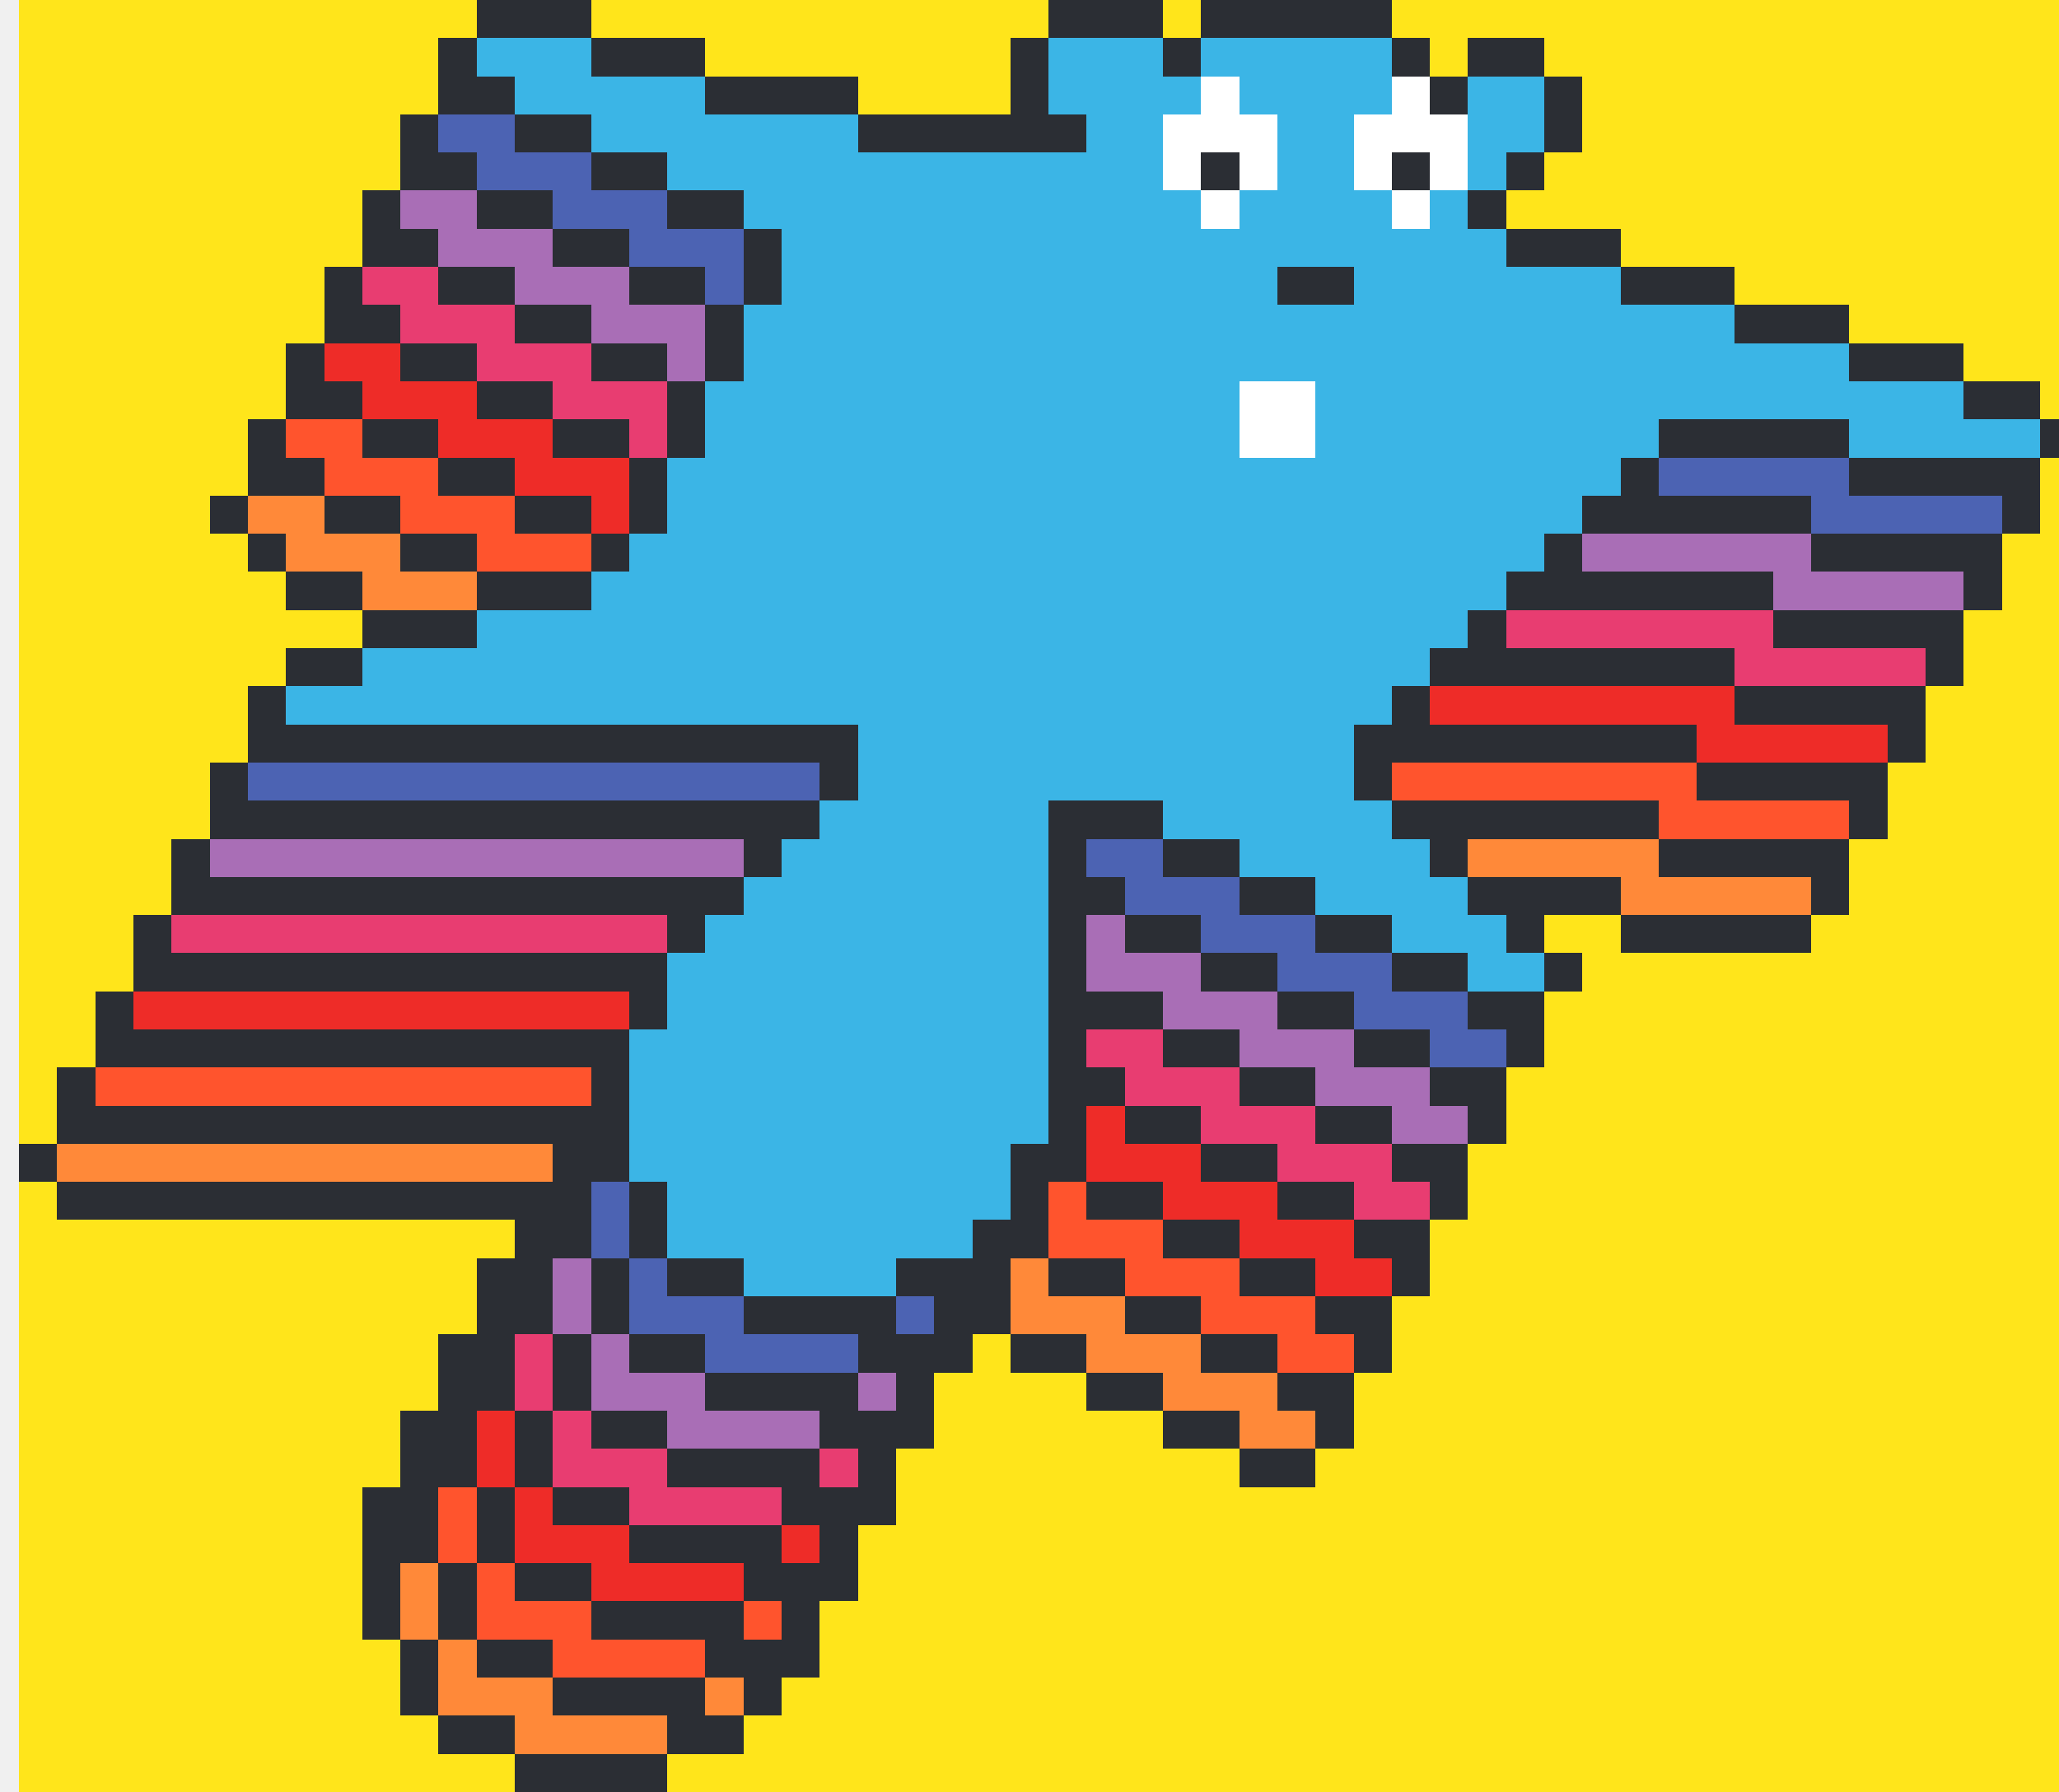
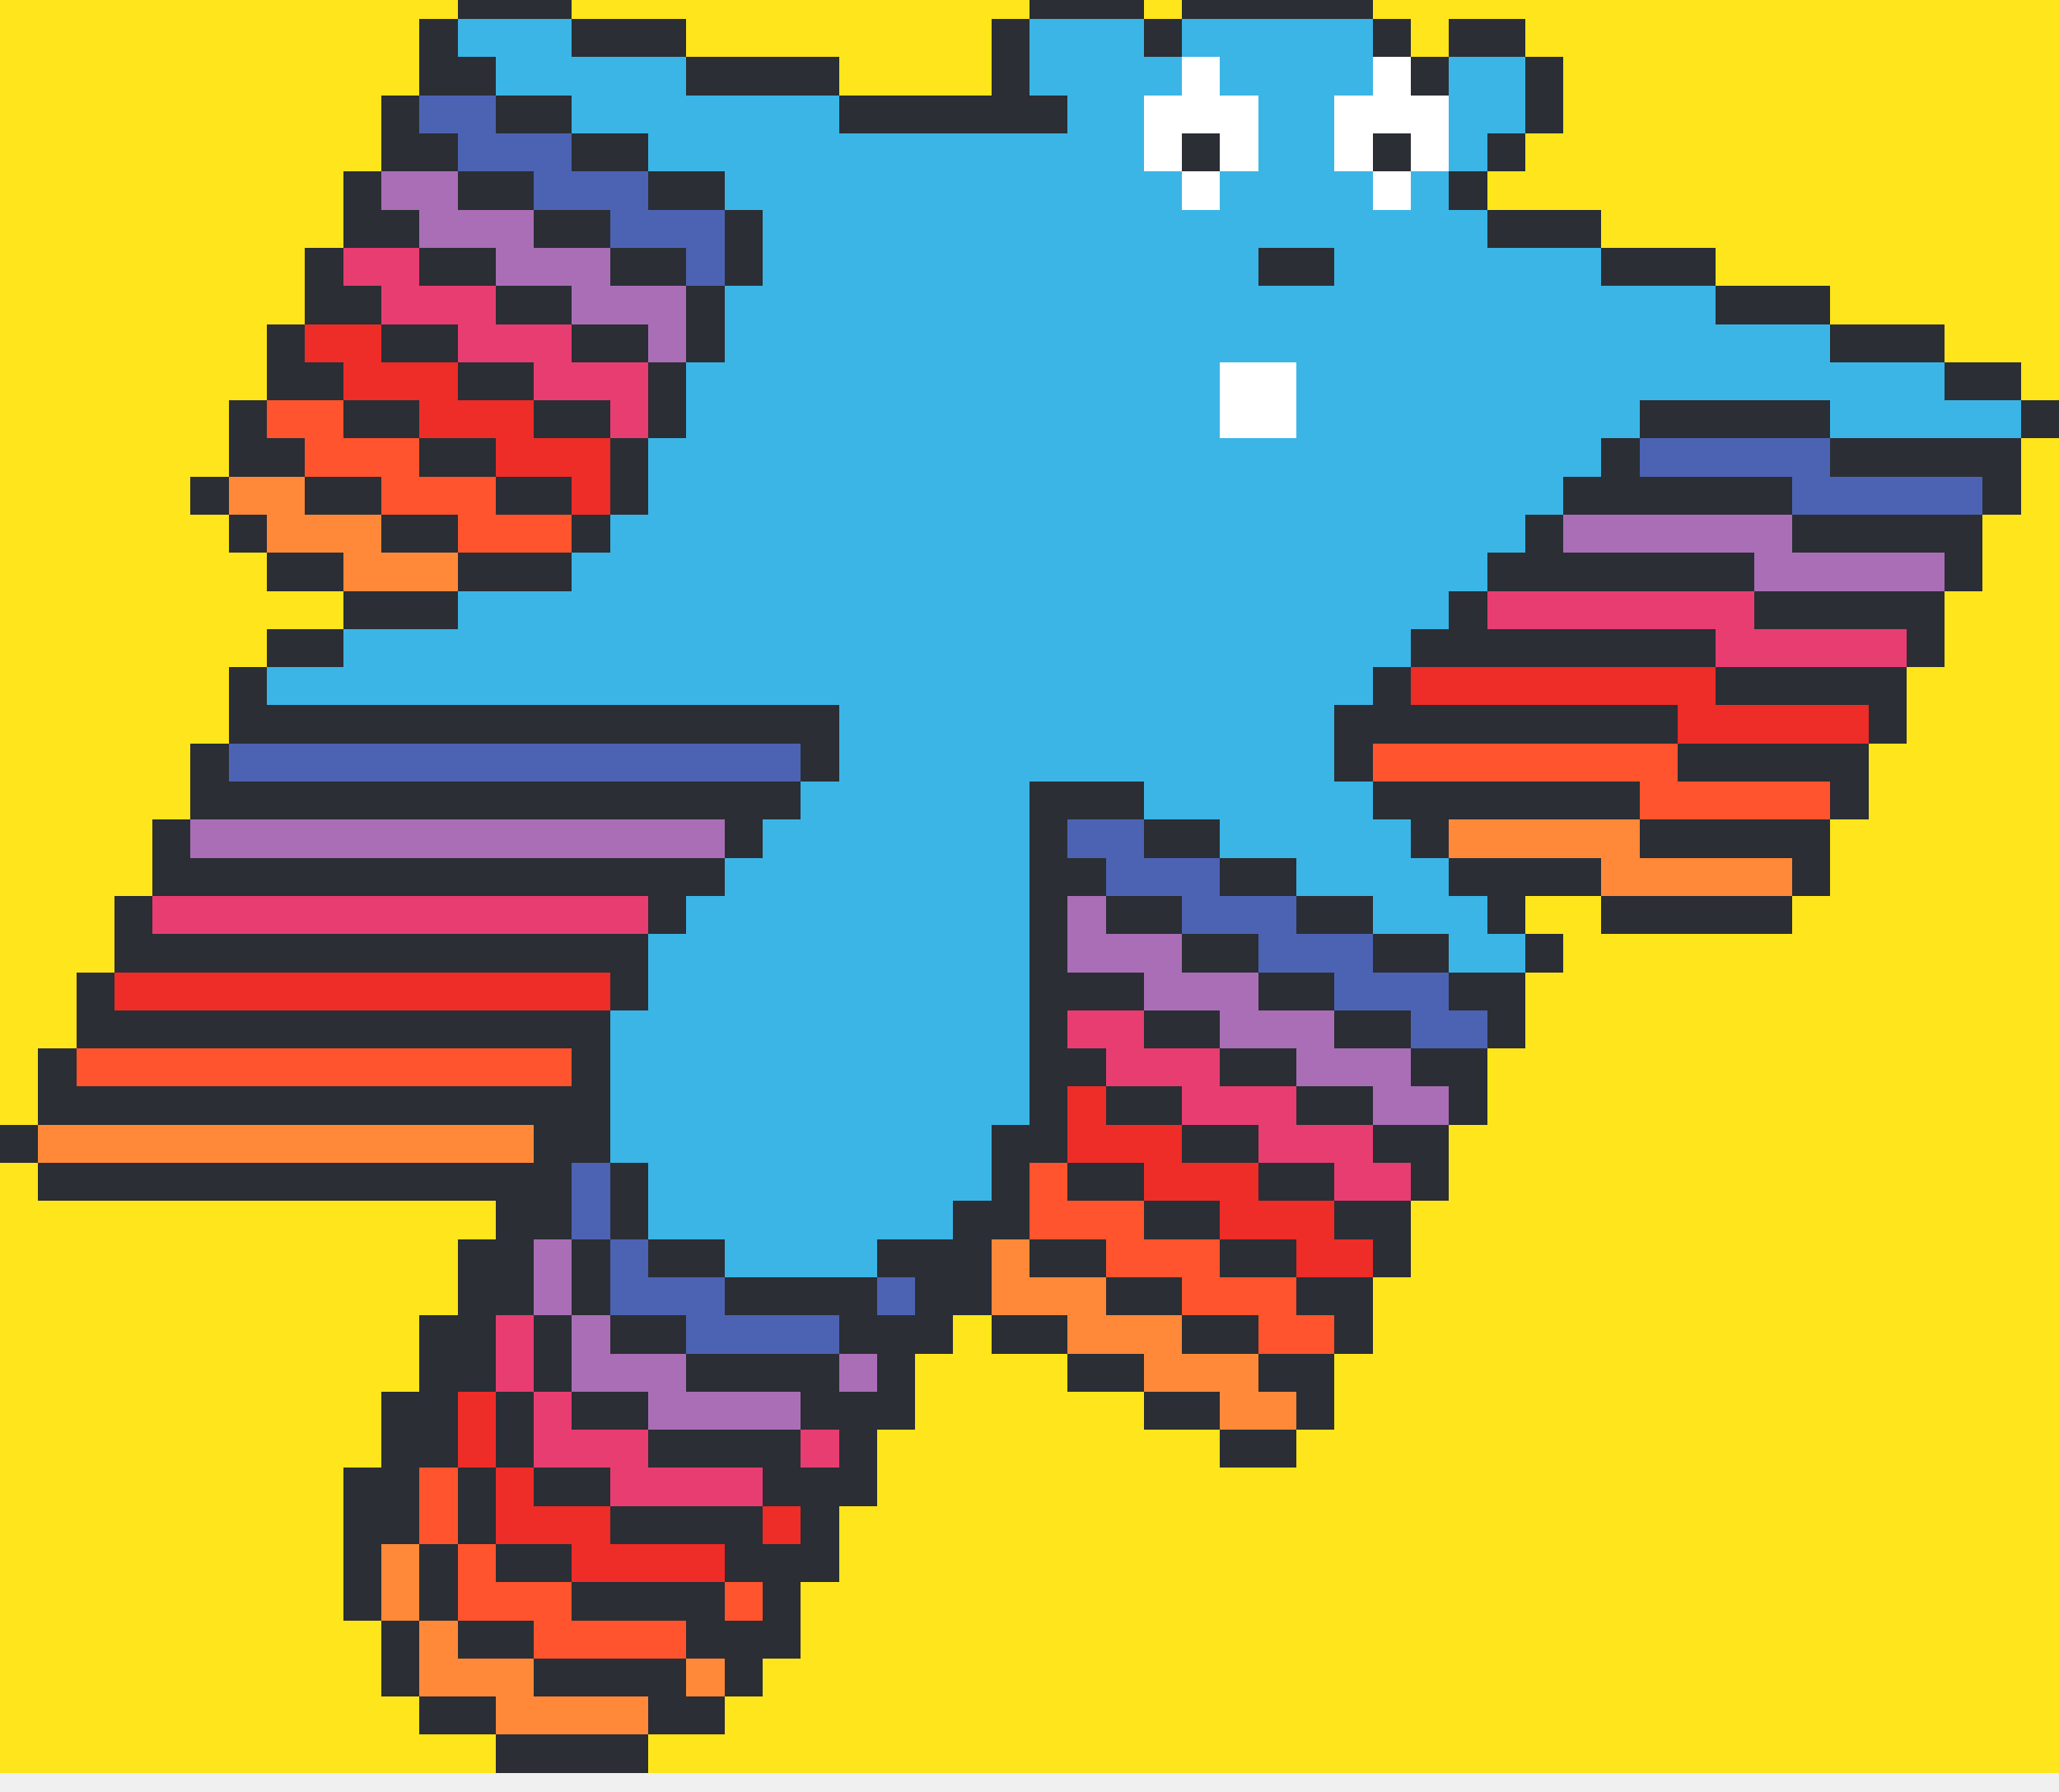
- <svg xmlns="http://www.w3.org/2000/svg" viewBox="-0.5 -0.5 54 47" shape-rendering="crispEdges">
+ <svg xmlns="http://www.w3.org/2000/svg" viewBox="0 0 54 47" shape-rendering="crispEdges">
  <path stroke="#ffe51b" d="M0 0H12M15 0H27M30 0H31M36 0H54M0 1H11M18 1H26M37 1H38M40 1H54M0 2H11M22 2H26M41 2H54M0 3H10M41 3H54M0 4H10M40 4H54M0 5H9M39 5H54M0 6H9M42 6H54M0 7H8M45 7H54M0 8H8M48 8H54M0 9H7M51 9H54M0 10H7M53 10H54M0 11H6M0 12H6M53 12H54M0 13H5M53 13H54M0 14H6M52 14H54M0 15H7M52 15H54M0 16H9M51 16H54M0 17H7M51 17H54M0 18H6M50 18H54M0 19H6M50 19H54M0 20H5M49 20H54M0 21H5M49 21H54M0 22H4M48 22H54M0 23H4M48 23H54M0 24H3M40 24H42M47 24H54M0 25H3M41 25H54M0 26H2M40 26H54M0 27H2M40 27H54M0 28H1M39 28H54M0 29H1M39 29H54M38 30H54M0 31H1M38 31H54M0 32H13M37 32H54M0 33H12M37 33H54M0 34H12M36 34H54M0 35H11M25 35H26M36 35H54M0 36H11M24 36H28M35 36H54M0 37H10M24 37H30M35 37H54M0 38H10M23 38H32M34 38H54M0 39H9M23 39H54M0 40H9M22 40H54M0 41H9M22 41H54M0 42H9M21 42H54M0 43H10M21 43H54M0 44H10M20 44H54M0 45H11M19 45H54M0 46H13M17 46H54" />
  <path stroke="#2b2e34" d="M12 0H15M27 0H30M31 0H36M11 1H12M15 1H18M26 1H27M30 1H31M36 1H37M38 1H40M11 2H13M18 2H22M26 2H27M37 2H38M40 2H41M10 3H11M13 3H15M22 3H28M40 3H41M10 4H12M15 4H17M31 4H32M36 4H37M39 4H40M9 5H10M12 5H14M17 5H19M38 5H39M9 6H11M14 6H16M19 6H20M39 6H42M8 7H9M11 7H13M16 7H18M19 7H20M33 7H35M42 7H45M8 8H10M13 8H15M18 8H19M45 8H48M7 9H8M10 9H12M15 9H17M18 9H19M48 9H51M7 10H9M12 10H14M17 10H18M51 10H53M6 11H7M9 11H11M14 11H16M17 11H18M43 11H48M53 11H54M6 12H8M11 12H13M16 12H17M42 12H43M48 12H53M5 13H6M8 13H10M13 13H15M16 13H17M41 13H47M52 13H53M6 14H7M10 14H12M15 14H16M40 14H41M47 14H52M7 15H9M12 15H15M39 15H46M51 15H52M9 16H12M38 16H39M46 16H51M7 17H9M37 17H45M50 17H51M6 18H7M36 18H37M45 18H50M6 19H22M35 19H44M49 19H50M5 20H6M21 20H22M35 20H36M44 20H49M5 21H21M27 21H30M36 21H43M48 21H49M4 22H5M19 22H20M27 22H28M30 22H32M37 22H38M43 22H48M4 23H19M27 23H29M32 23H34M38 23H42M47 23H48M3 24H4M17 24H18M27 24H28M29 24H31M34 24H36M39 24H40M42 24H47M3 25H17M27 25H28M31 25H33M36 25H38M40 25H41M2 26H3M16 26H17M27 26H30M33 26H35M38 26H40M2 27H16M27 27H28M30 27H32M35 27H37M39 27H40M1 28H2M15 28H16M27 28H29M32 28H34M37 28H39M1 29H16M27 29H28M29 29H31M34 29H36M38 29H39M0 30H1M14 30H16M26 30H28M31 30H33M36 30H38M1 31H15M16 31H17M26 31H27M28 31H30M33 31H35M37 31H38M13 32H15M16 32H17M25 32H27M30 32H32M35 32H37M12 33H14M15 33H16M17 33H19M23 33H26M27 33H29M32 33H34M36 33H37M12 34H14M15 34H16M19 34H23M24 34H26M29 34H31M34 34H36M11 35H13M14 35H15M16 35H18M22 35H25M26 35H28M31 35H33M35 35H36M11 36H13M14 36H15M18 36H22M23 36H24M28 36H30M33 36H35M10 37H12M13 37H14M15 37H17M21 37H24M30 37H32M34 37H35M10 38H12M13 38H14M17 38H21M22 38H23M32 38H34M9 39H11M12 39H13M14 39H16M20 39H23M9 40H11M12 40H13M16 40H20M21 40H22M9 41H10M11 41H12M13 41H15M19 41H22M9 42H10M11 42H12M15 42H19M20 42H21M10 43H11M12 43H14M18 43H21M10 44H11M14 44H18M19 44H20M11 45H13M17 45H19M13 46H17" />
  <path stroke="#3bb5e6" d="M12 1H15M27 1H30M31 1H36M13 2H18M27 2H31M32 2H36M38 2H40M15 3H22M28 3H30M33 3H35M38 3H40M17 4H30M33 4H35M38 4H39M19 5H31M32 5H36M37 5H38M20 6H39M20 7H33M35 7H42M19 8H45M19 9H48M18 10H32M34 10H51M18 11H32M34 11H43M48 11H53M17 12H42M17 13H41M16 14H40M15 15H39M12 16H38M9 17H37M7 18H36M22 19H35M22 20H35M21 21H27M30 21H36M20 22H27M32 22H37M19 23H27M34 23H38M18 24H27M36 24H39M17 25H27M38 25H40M17 26H27M16 27H27M16 28H27M16 29H27M16 30H26M17 31H26M17 32H25M19 33H23" />
  <path stroke="#ffffff" d="M31 2H32M36 2H37M30 3H33M35 3H38M30 4H31M32 4H33M35 4H36M37 4H38M31 5H32M36 5H37M32 10H34M32 11H34" />
  <path stroke="#4c63b3" d="M11 3H13M12 4H15M14 5H17M16 6H19M18 7H19M43 12H48M47 13H52M6 20H21M28 22H30M29 23H32M31 24H34M33 25H36M35 26H38M37 27H39M15 31H16M15 32H16M16 33H17M16 34H19M23 34H24M18 35H22" />
  <path stroke="#a96eb6" d="M10 5H12M11 6H14M13 7H16M15 8H18M17 9H18M41 14H47M46 15H51M5 22H19M28 24H29M28 25H31M30 26H33M32 27H35M34 28H37M36 29H38M14 33H15M14 34H15M15 35H16M15 36H18M22 36H23M17 37H21" />
  <path stroke="#e83d71" d="M9 7H11M10 8H13M12 9H15M14 10H17M16 11H17M39 16H46M45 17H50M4 24H17M28 27H30M29 28H32M31 29H34M33 30H36M35 31H37M13 35H14M13 36H14M14 37H15M14 38H17M21 38H22M16 39H20" />
  <path stroke="#ee2c28" d="M8 9H10M9 10H12M11 11H14M13 12H16M15 13H16M37 18H45M44 19H49M3 26H16M28 29H29M28 30H31M30 31H33M32 32H35M34 33H36M12 37H13M12 38H13M13 39H14M13 40H16M20 40H21M15 41H19" />
  <path stroke="#ff542d" d="M7 11H9M8 12H11M10 13H13M12 14H15M36 20H44M43 21H48M2 28H15M27 31H28M27 32H30M29 33H32M31 34H34M33 35H35M11 39H12M11 40H12M12 41H13M12 42H15M19 42H20M14 43H18" />
  <path stroke="#ff8939" d="M6 13H8M7 14H10M9 15H12M38 22H43M42 23H47M1 30H14M26 33H27M26 34H29M28 35H31M30 36H33M32 37H34M10 41H11M10 42H11M11 43H12M11 44H14M18 44H19M13 45H17" />
</svg>
